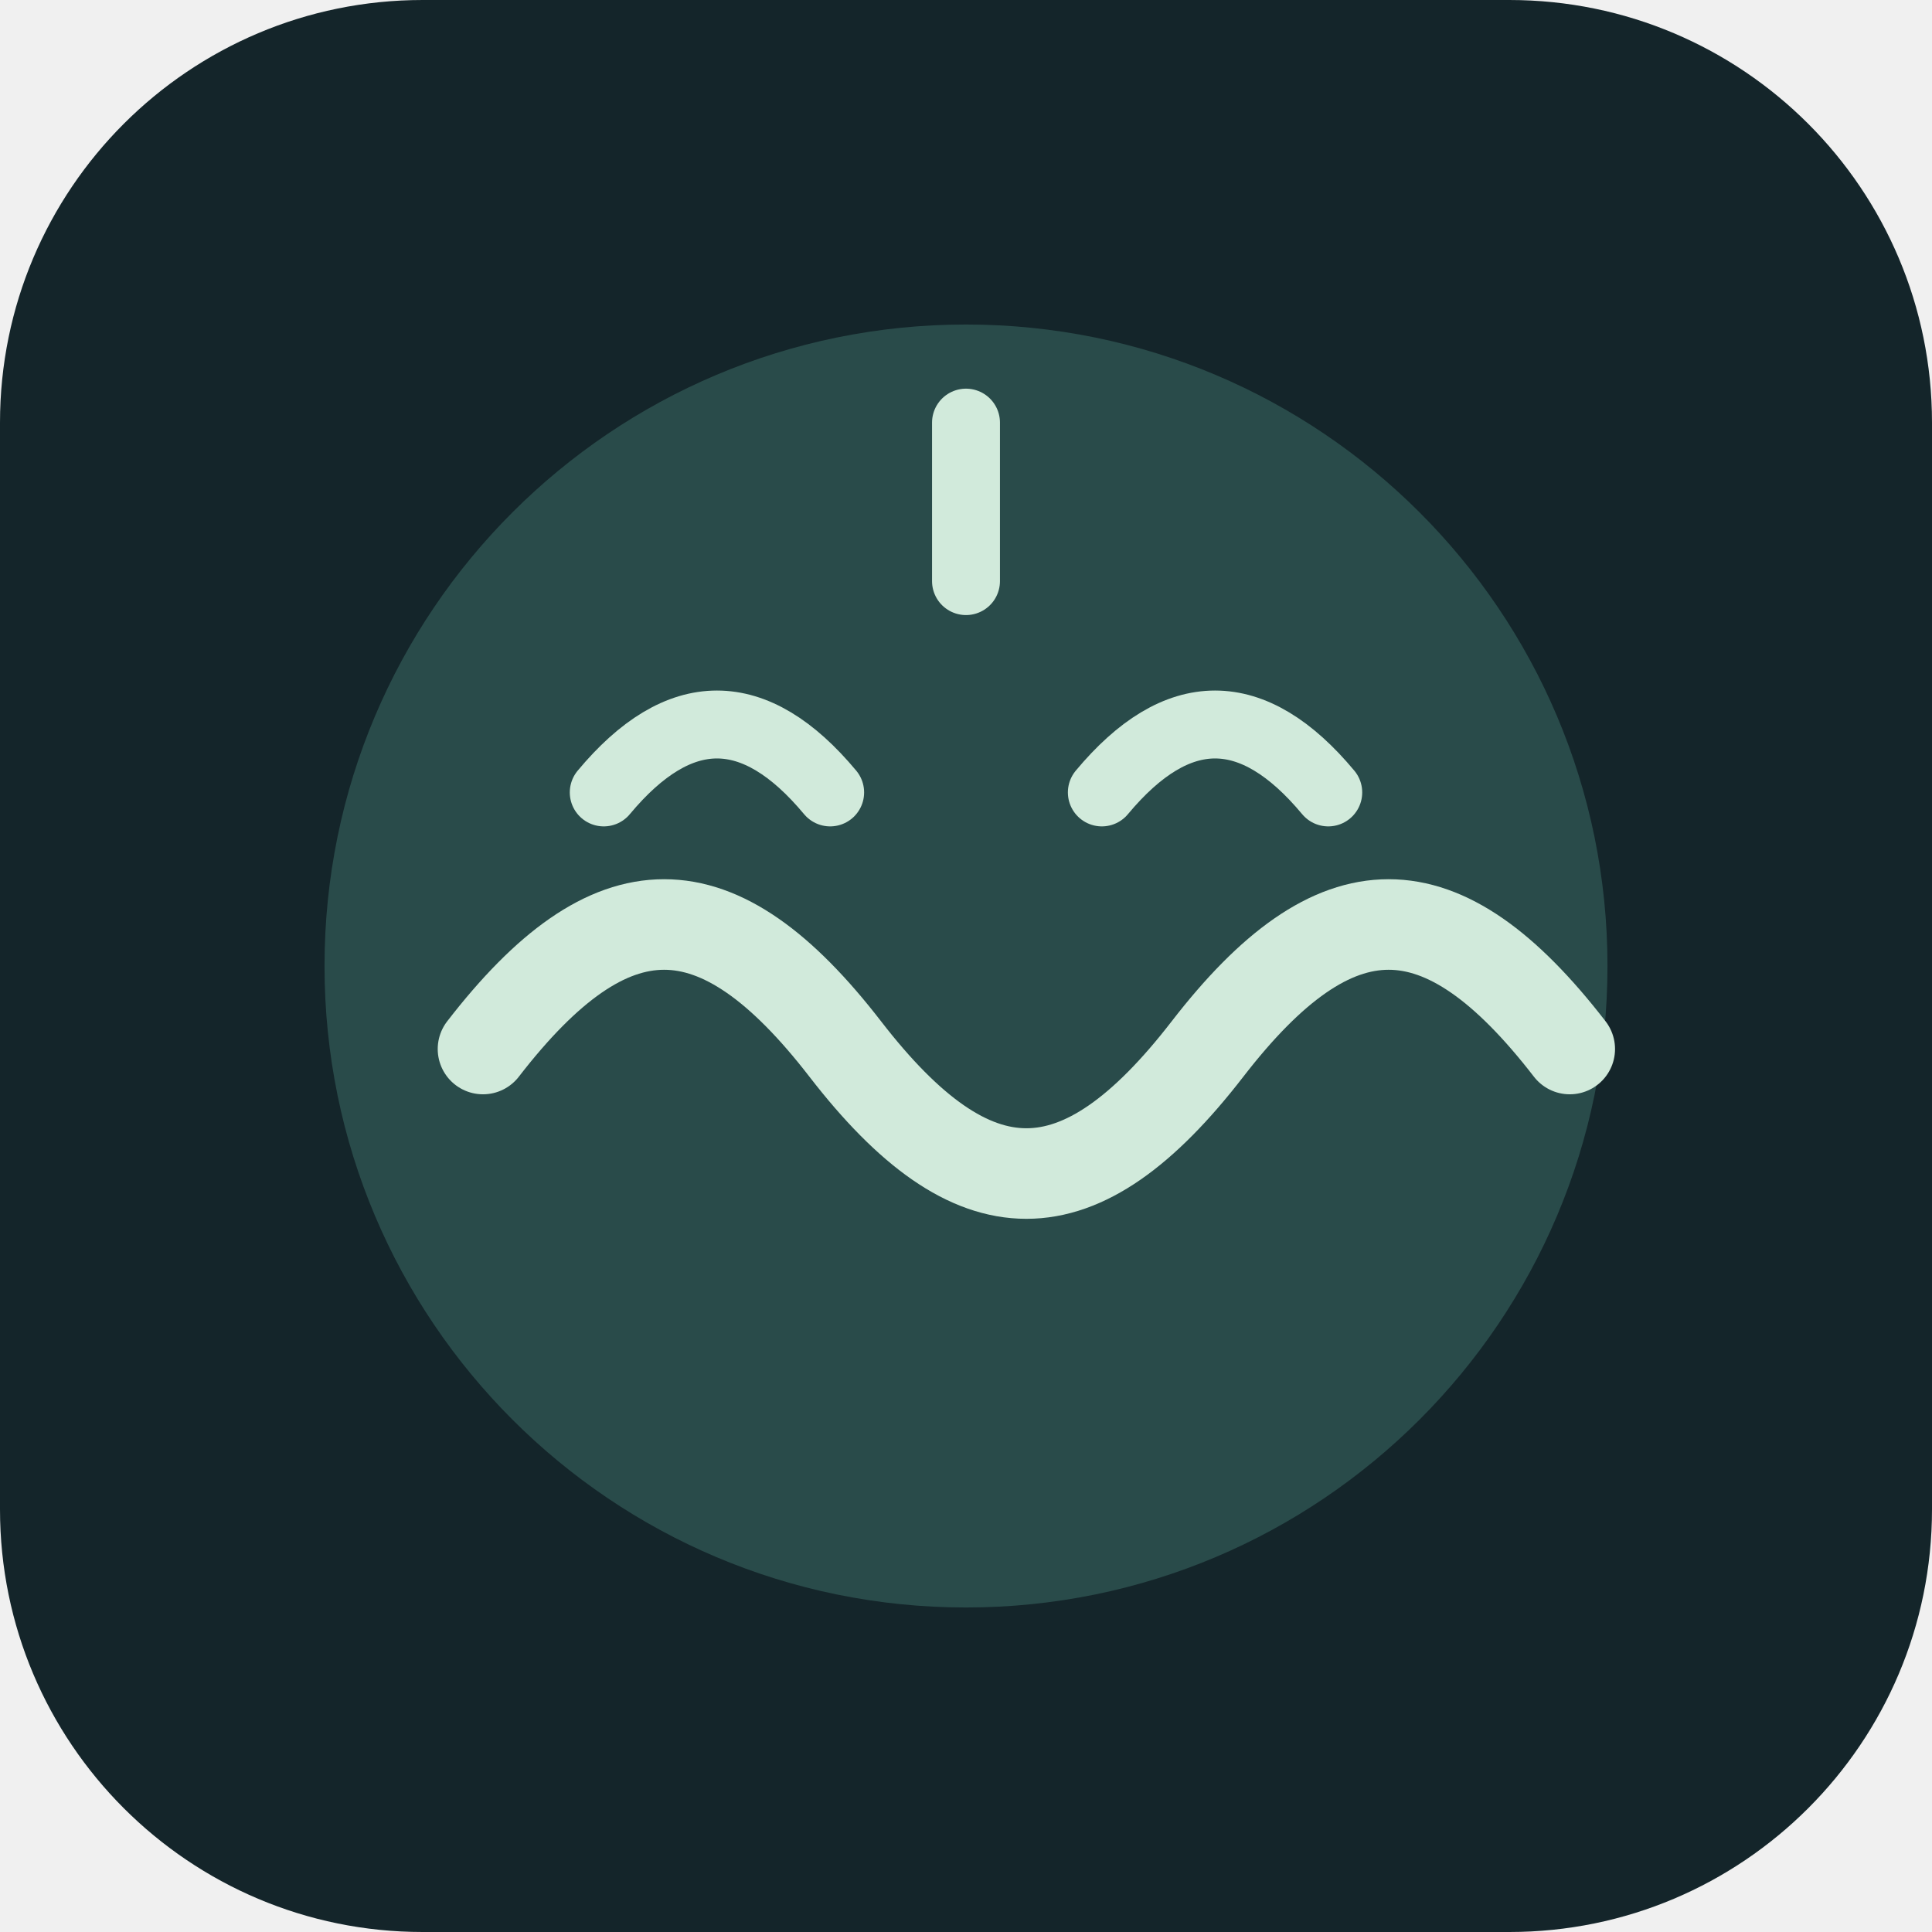
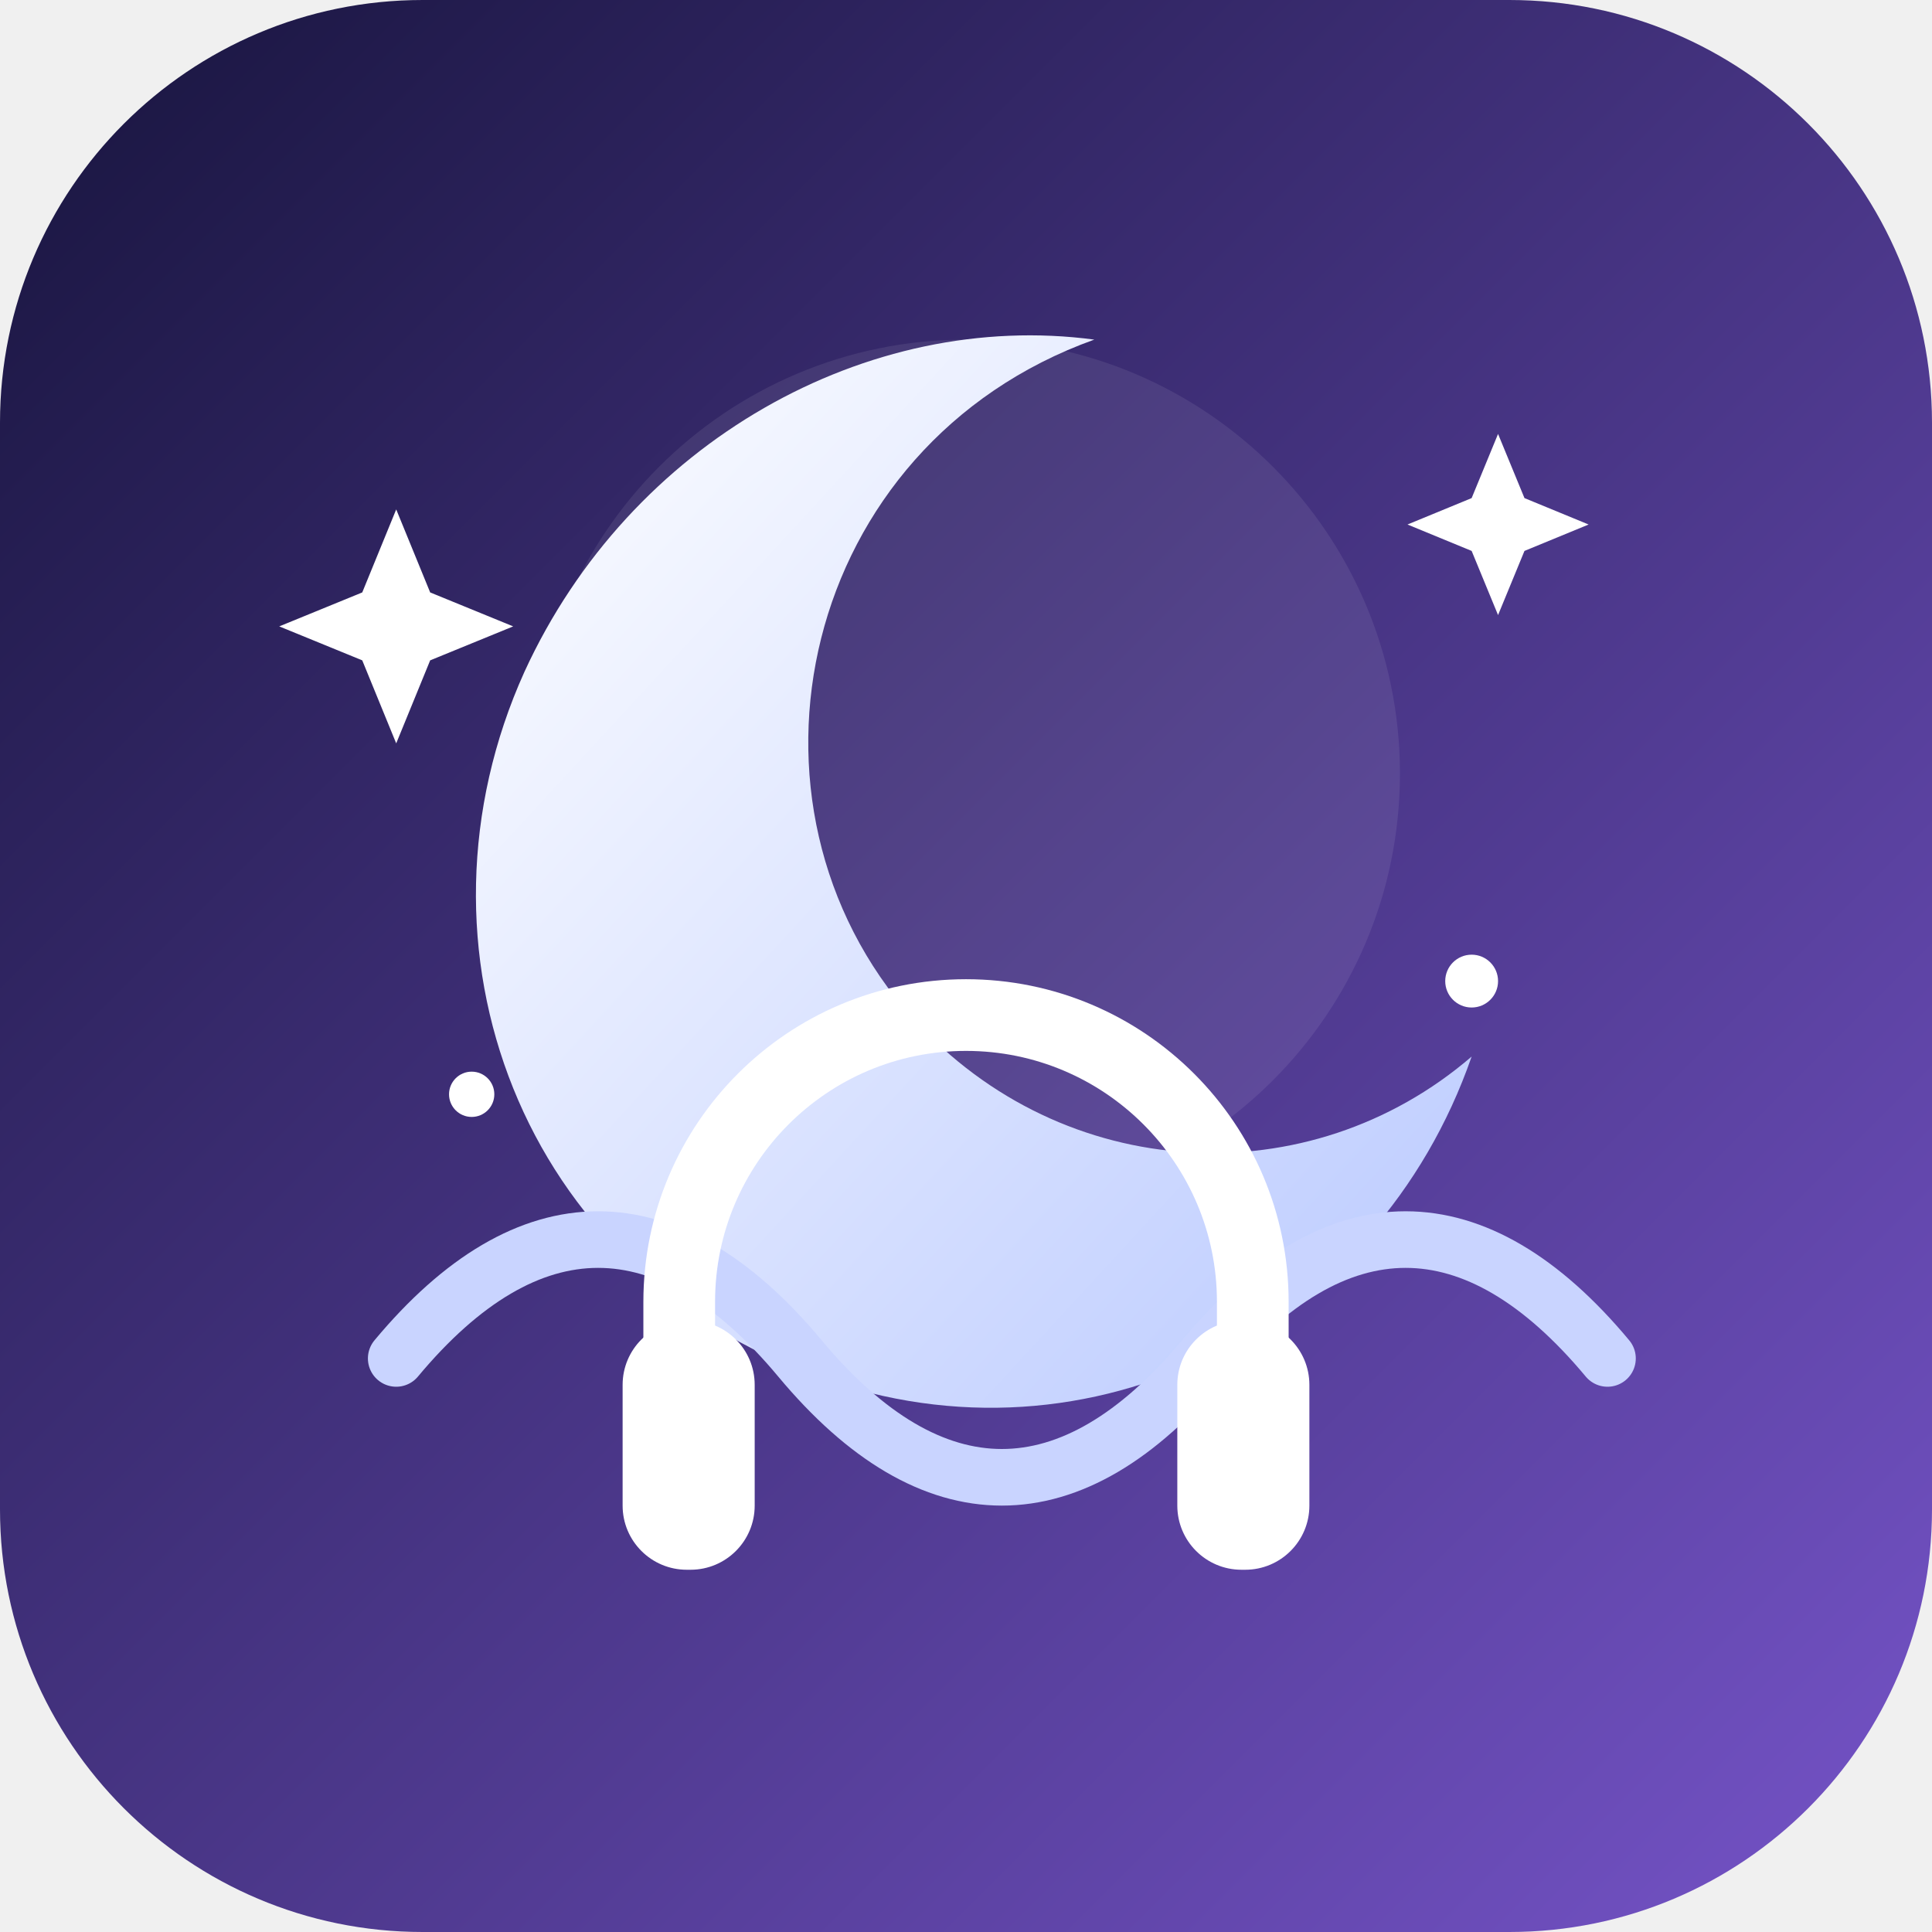
<svg xmlns="http://www.w3.org/2000/svg" viewBox="0 0 512 512">
-   <rect width="512" height="512" rx="112" fill="#14252a" />
-   <circle cx="256" cy="256" r="170" fill="#294b4a" />
-   <path d="M128 278c34-44 62-44 96 0s62 44 96 0 62-44 96 0" fill="none" stroke="#d1eadb" stroke-width="24" stroke-linecap="round" />
-   <path d="M160 210c20-24 40-24 60 0M292 210c20-24 40-24 60 0" fill="none" stroke="#d1eadb" stroke-width="18" stroke-linecap="round" />
-   <path d="M256 112v42" stroke="#d1eadb" stroke-width="18" stroke-linecap="round" />
+   <defs>
+     <linearGradient id="bg" x1="0" y1="0" x2="1" y2="1">
+       <stop offset="0%" stop-color="#17143d" />
+       <stop offset="100%" stop-color="#7654c9" />
+     </linearGradient>
+     <linearGradient id="moon" x1="0" y1="0" x2="1" y2="1">
+       <stop offset="0%" stop-color="#ffffff" />
+       <stop offset="100%" stop-color="#b9c9ff" />
+     </linearGradient>
+   </defs>
+   <rect width="512" height="512" rx="112" fill="url(#bg)" />
+   <circle cx="256" cy="205" r="115" fill="#ffffff" opacity=".08" />
+   <path d="M290 90c-78 28-99 123-48 180 40 44 105 47 148 10-25 72-101 111-173 85-79-28-111-114-78-187 28-61 91-96 151-88z" fill="url(#moon)" />
+   <g fill="#fff">
+     <path d="M105 135l9 22 22 9-22 9-9 22-9-22-22-9 22-9z" />
+     <path d="M397 115l7 17 17 7-17 7-7 17-7-17-17-7 17-7z" />
+     <circle cx="390" cy="260" r="7" />
+     <circle cx="125" cy="290" r="6" />
+   </g>
+   <path d="M105 360c35-42 72-42 107 0s72 42 107 0 72-42 107 0" fill="none" stroke="#c9d4ff" stroke-width="15" stroke-linecap="round" />
+   <path d="M180 365v-20a76 76 0 0 1 152 0v20" fill="none" stroke="#fff" stroke-width="19" stroke-linecap="round" />
+   <rect x="165" y="350" width="35" height="66" rx="17" fill="#fff" />
+   <rect x="312" y="350" width="35" height="66" rx="17" fill="#fff" />
</svg>
